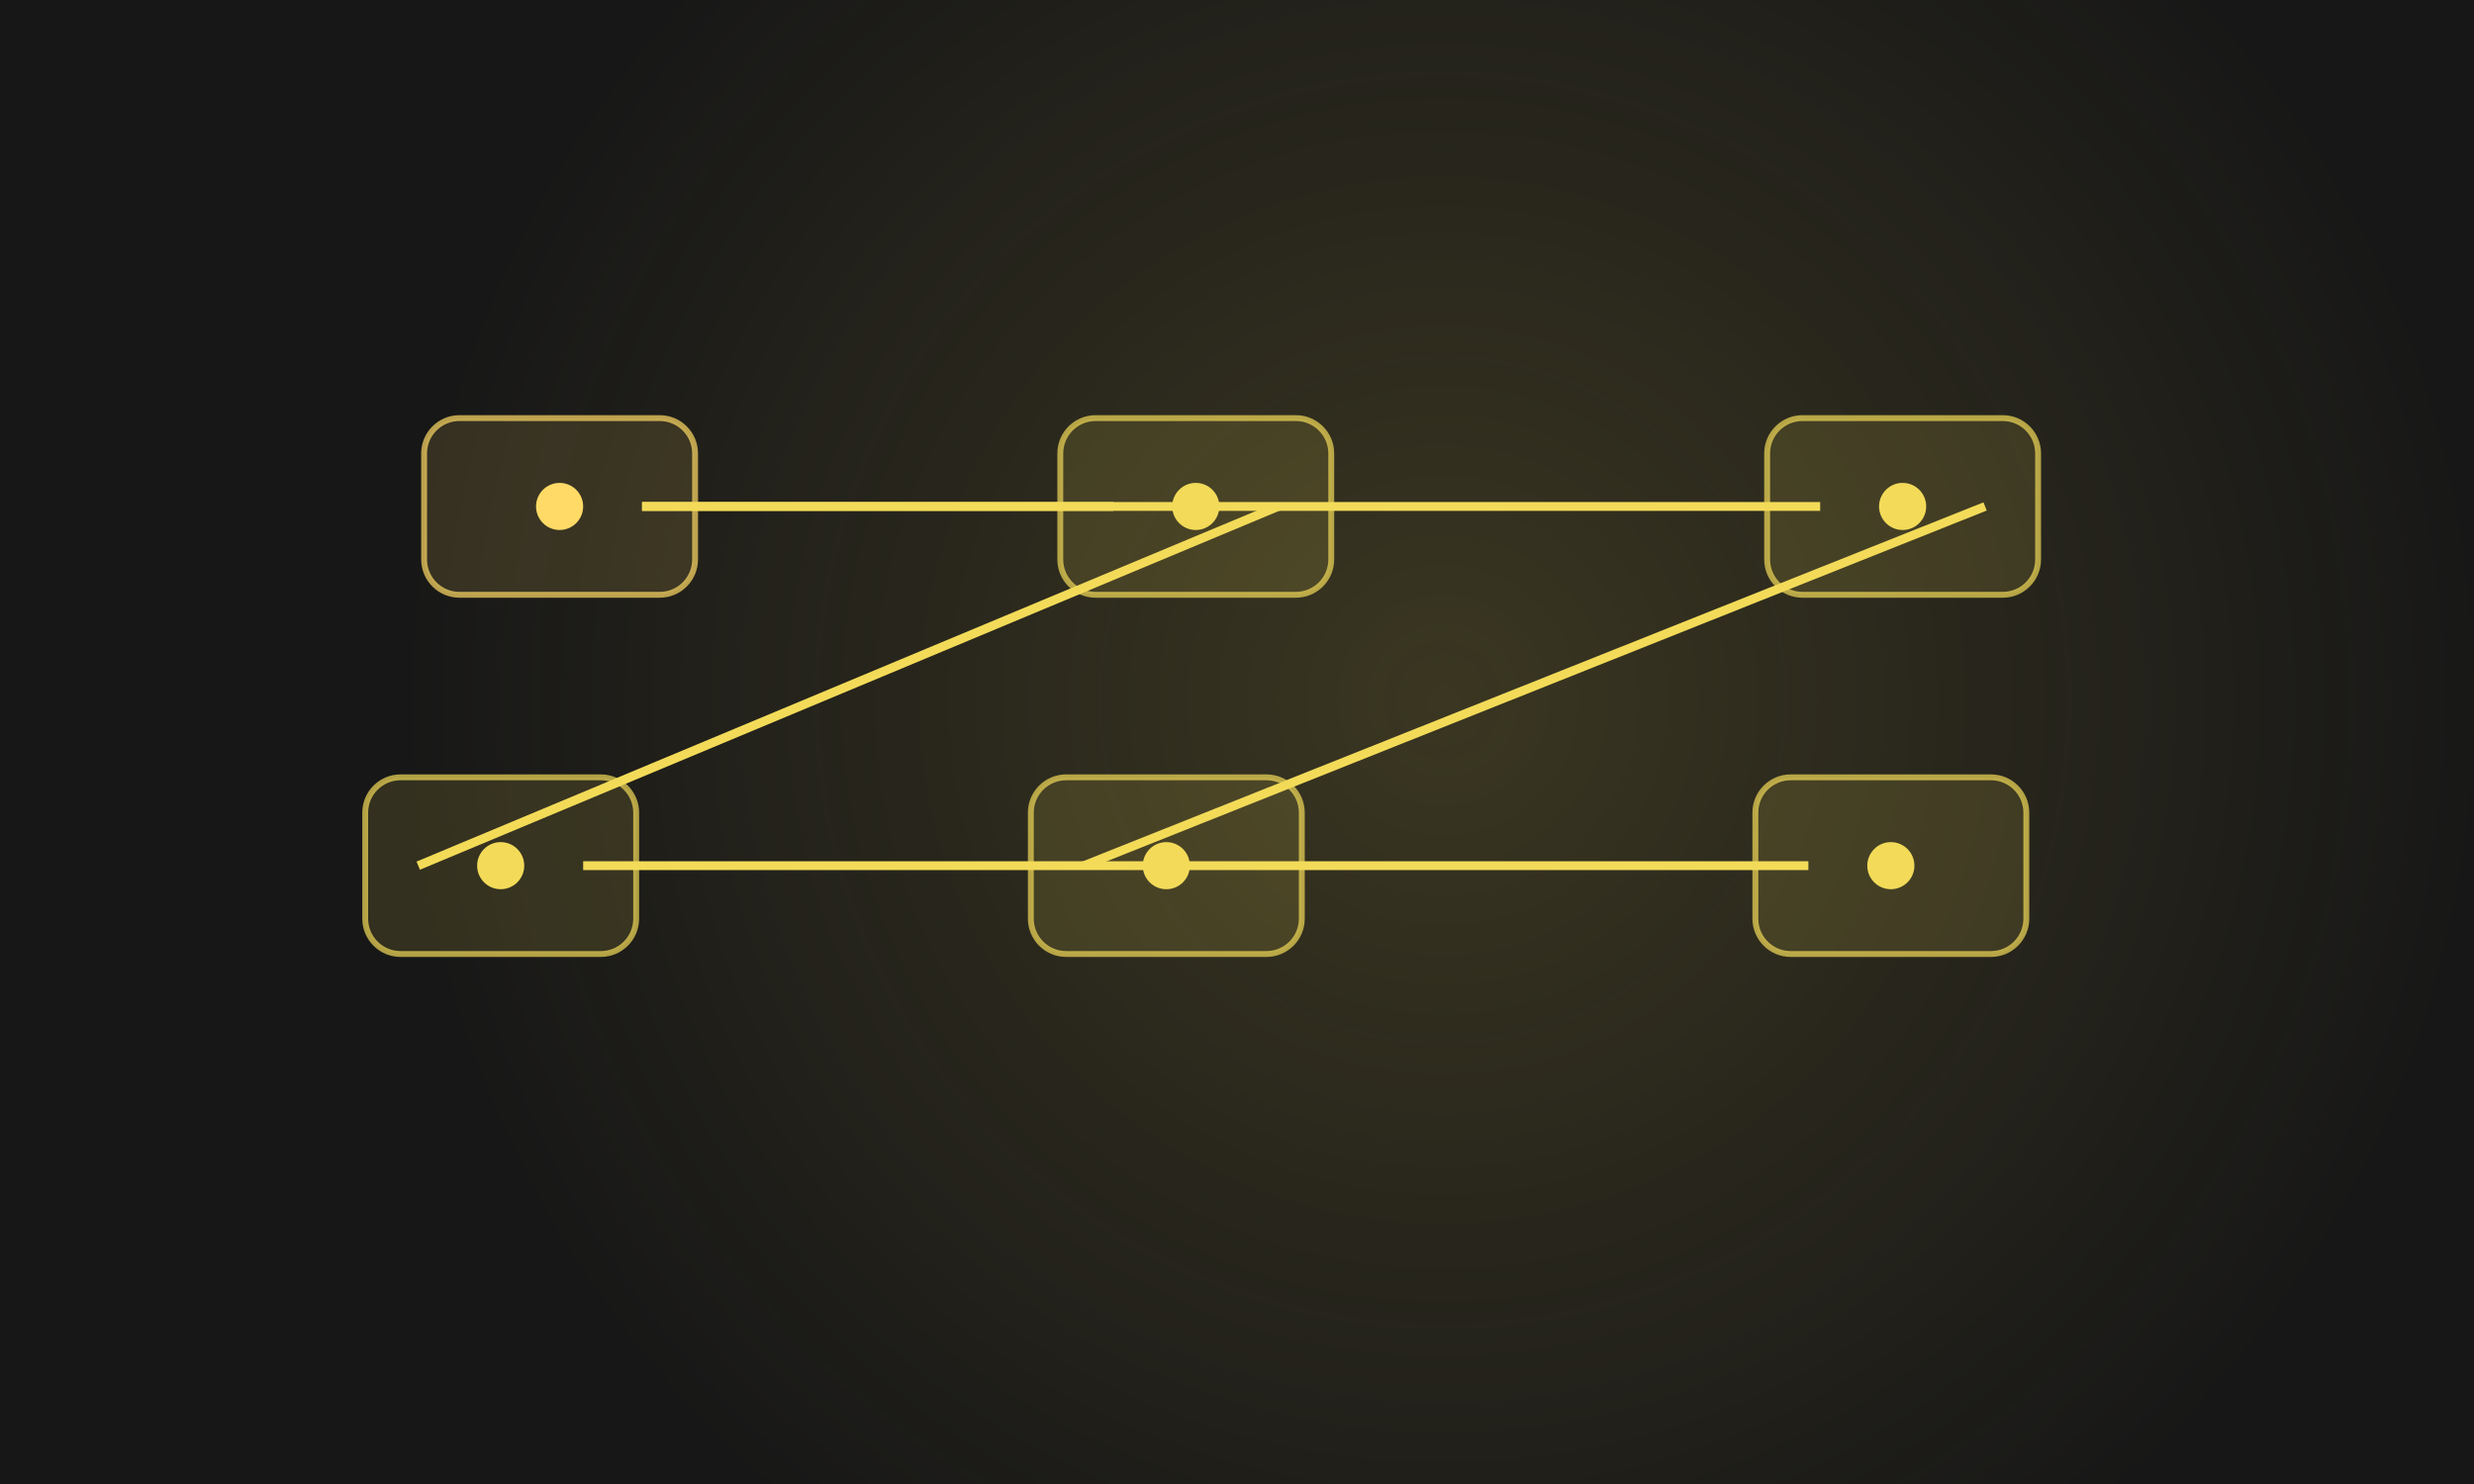
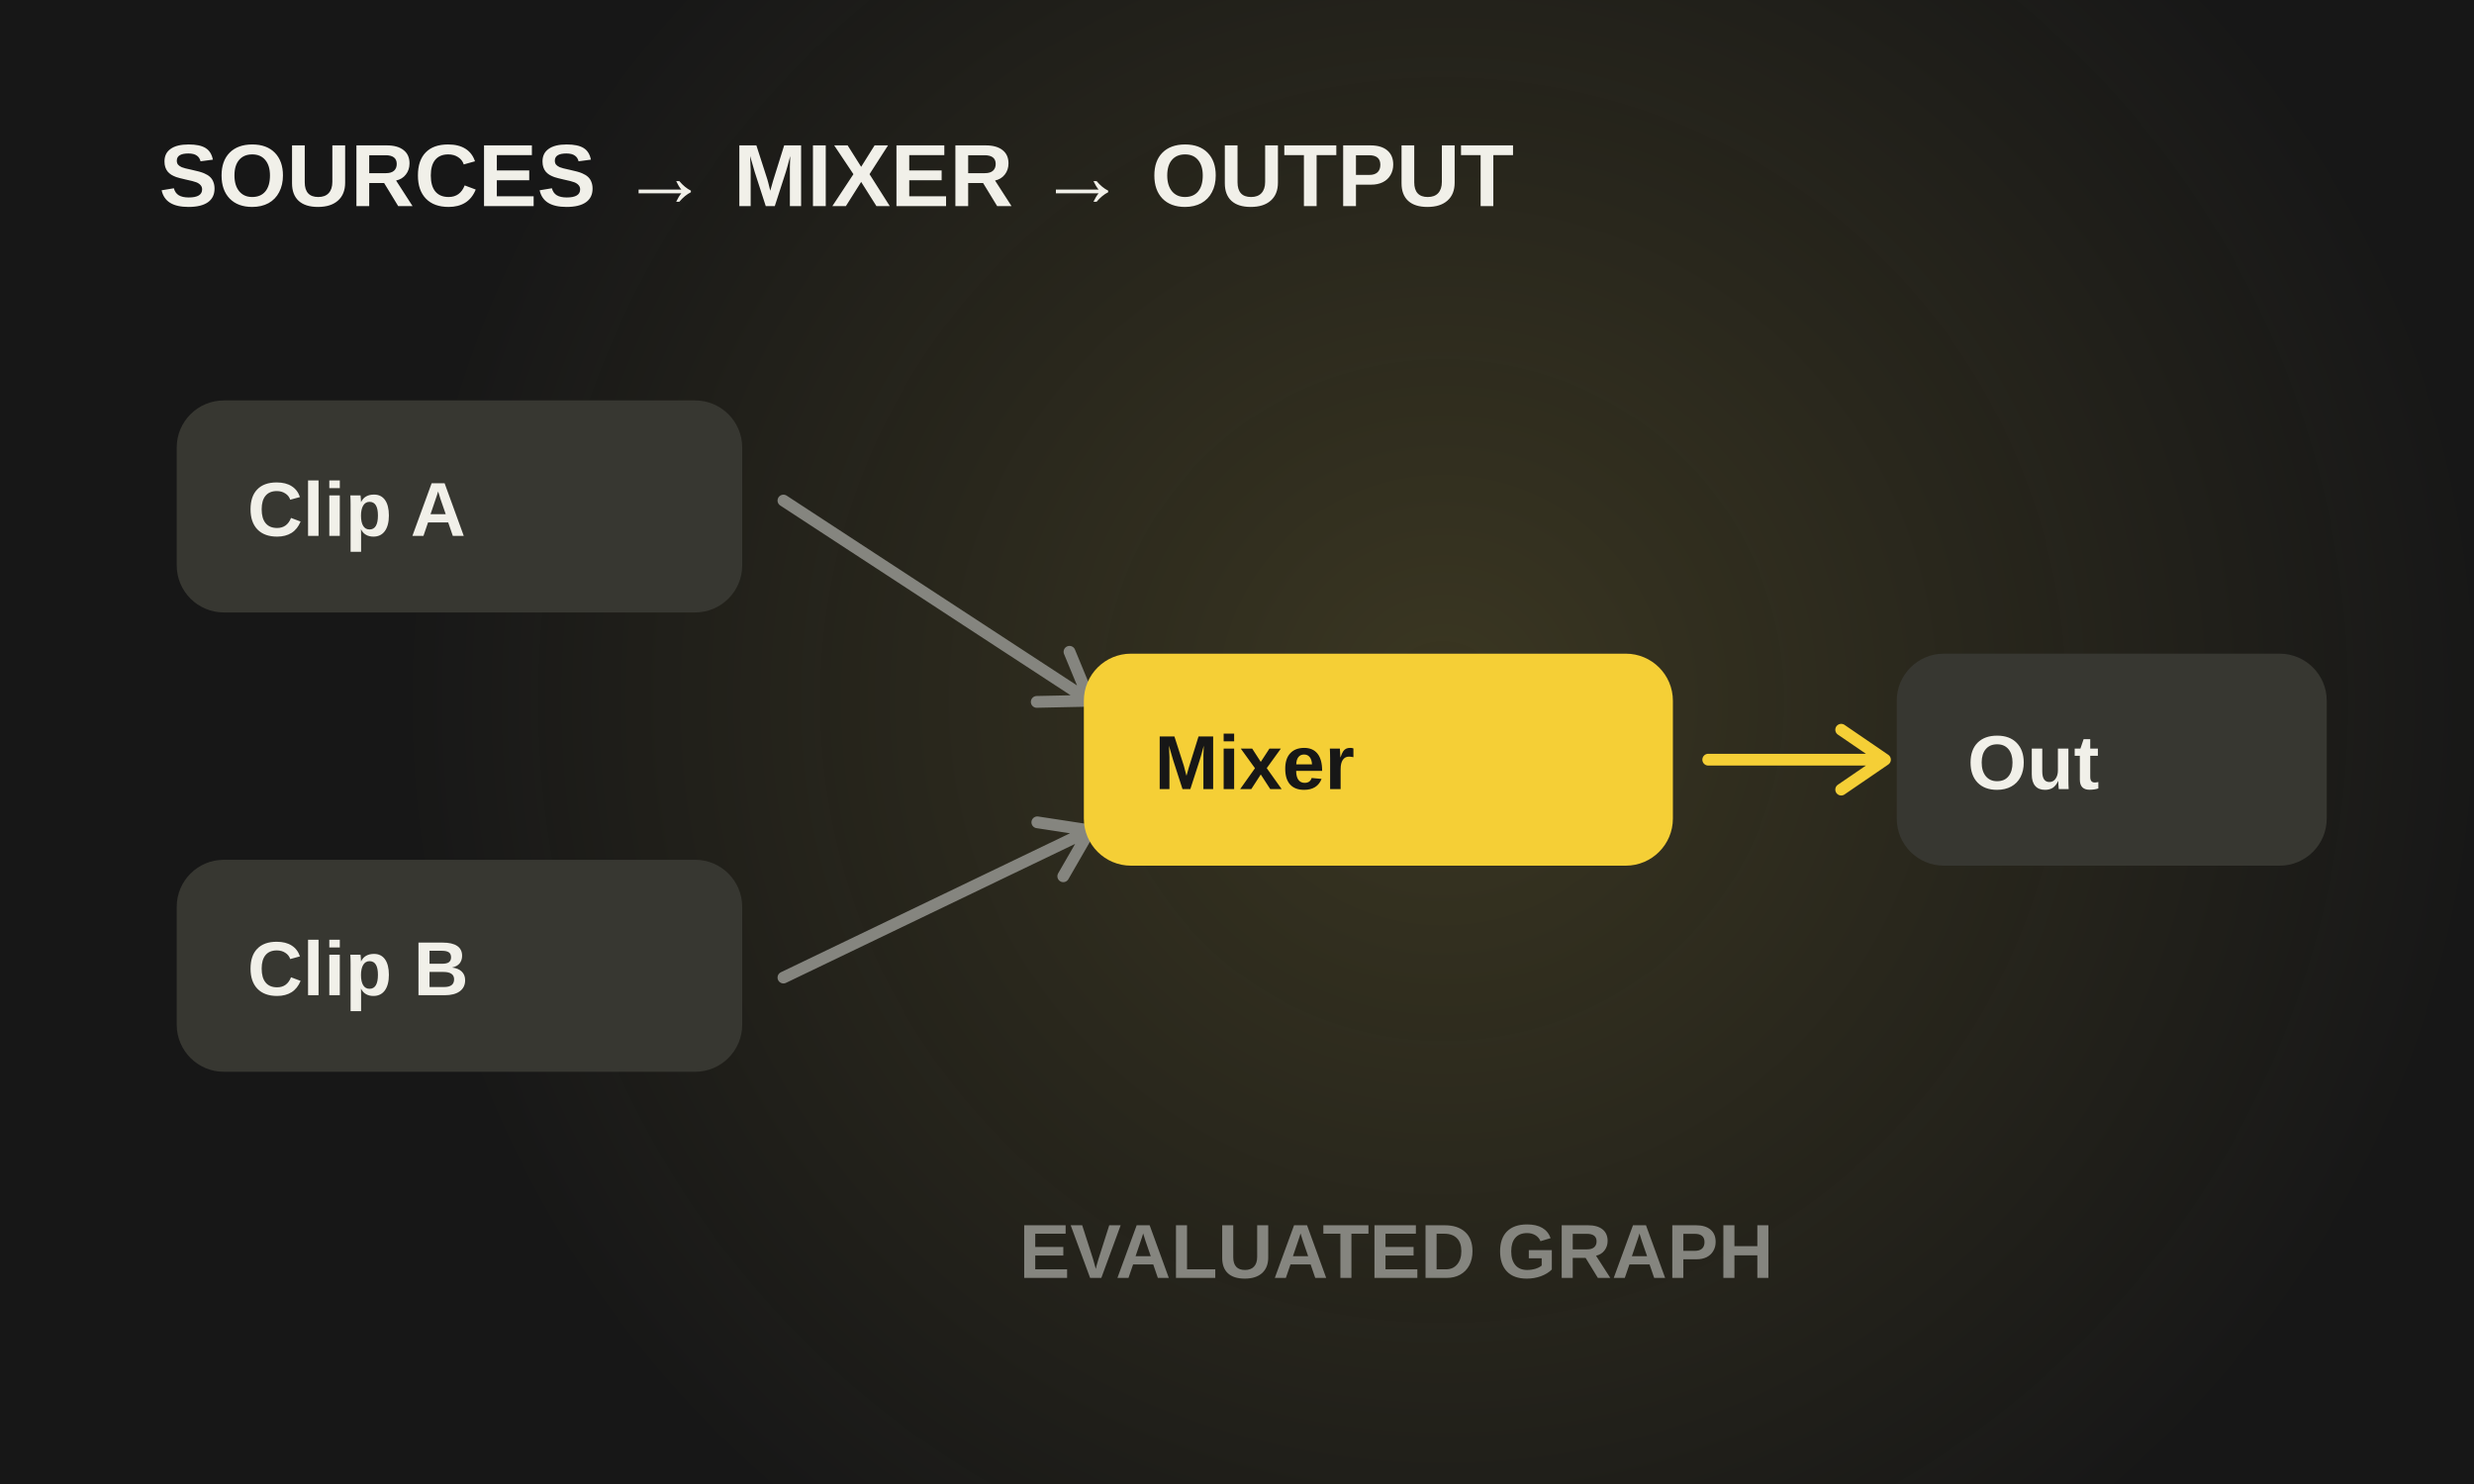
<svg xmlns="http://www.w3.org/2000/svg" class="article-cover" viewBox="0 0 420 252" role="img" aria-label="플레이어블 그래프 개념 도식">
  <defs>
    <radialGradient id="cover-playable-graph-glow">
      <stop stop-color="hsl(51 86% 65%)" stop-opacity=".16" />
      <stop offset="1" stop-color="hsl(51 86% 65%)" stop-opacity="0" />
    </radialGradient>
    <radialGradient id="cover-playable-graph-orb" cx="30%" cy="24%">
      <stop stop-color="#fff7d6" />
      <stop offset=".42" stop-color="hsl(51 86% 65%)" />
      <stop offset="1" stop-color="#46390d" />
    </radialGradient>
  </defs>
  <rect width="420" height="252" fill="#171717" />
  <circle cx="245" cy="119" r="175" fill="url(#cover-playable-graph-glow)" />
-   <rect x="72" y="71" width="46" height="30" rx="6" fill="#ffda66" fill-opacity=".13" stroke="#ffda66" stroke-opacity=".7" />
-   <circle cx="95" cy="86" r="4" fill="#ffda66" />
-   <path d="M109 86L189 86" stroke="hsl(51 86% 65%)" stroke-width="1.5" fill="none" />
-   <rect x="180" y="71" width="46" height="30" rx="6" fill="hsl(51 86% 65%)" fill-opacity=".13" stroke="hsl(51 86% 65%)" stroke-opacity=".7" />
-   <circle cx="203" cy="86" r="4" fill="hsl(51 86% 65%)" />
-   <path d="M109 86L309 86" stroke="hsl(51 86% 65%)" stroke-width="1.5" fill="none" />
-   <rect x="300" y="71" width="46" height="30" rx="6" fill="hsl(51 86% 65%)" fill-opacity=".13" stroke="hsl(51 86% 65%)" stroke-opacity=".7" />
-   <circle cx="323" cy="86" r="4" fill="hsl(51 86% 65%)" />
-   <path d="M217 86L71 147" stroke="hsl(51 86% 65%)" stroke-width="1.5" fill="none" />
-   <rect x="62" y="132" width="46" height="30" rx="6" fill="hsl(51 86% 65%)" fill-opacity=".13" stroke="hsl(51 86% 65%)" stroke-opacity=".7" />
-   <circle cx="85" cy="147" r="4" fill="hsl(51 86% 65%)" />
-   <path d="M337 86L184 147" stroke="hsl(51 86% 65%)" stroke-width="1.5" fill="none" />
-   <rect x="175" y="132" width="46" height="30" rx="6" fill="hsl(51 86% 65%)" fill-opacity=".13" stroke="hsl(51 86% 65%)" stroke-opacity=".7" />
-   <circle cx="198" cy="147" r="4" fill="hsl(51 86% 65%)" />
-   <path d="M99 147L307 147" stroke="hsl(51 86% 65%)" stroke-width="1.5" fill="none" />
-   <rect x="298" y="132" width="46" height="30" rx="6" fill="hsl(51 86% 65%)" fill-opacity=".13" stroke="hsl(51 86% 65%)" stroke-opacity=".7" />
-   <circle cx="321" cy="147" r="4" fill="hsl(51 86% 65%)" />
+   <text x="27" y="35" fill="#f1f0e9" font-family="Wanted Sans,Arial,sans-serif" font-size="15" font-weight="600">SOURCES → MIXER → OUTPUT</text>
+   <rect x="30" y="68" width="96" height="36" rx="8" fill="#373731" />
+   <text x="42" y="91" fill="#f1f0e9" font-family="Wanted Sans,Arial,sans-serif" font-size="13" font-weight="600">Clip A</text>
+   <rect x="30" y="146" width="96" height="36" rx="8" fill="#373731" />
+   <text x="42" y="169" fill="#f1f0e9" font-family="Wanted Sans,Arial,sans-serif" font-size="13" font-weight="600">Clip B</text>
+   <path d="M133 85L185 119M176.002 119.188L185 119L181.564 110.682" fill="none" stroke="#85857f" stroke-width="2" stroke-linecap="round" stroke-linejoin="round" />
+   <path d="M133 166L185 141M180.507 148.798L185 141L176.104 139.639" fill="none" stroke="#85857f" stroke-width="2" stroke-linecap="round" stroke-linejoin="round" />
+   <rect x="184" y="111" width="100" height="36" rx="8" fill="#f5cf36" />
+   <text x="196" y="134" fill="#171717" font-family="Wanted Sans,Arial,sans-serif" font-size="13" font-weight="600">Mixer</text>
+   <path d="M290 129L320 129M312.572 134.082L320 129L312.572 123.918" fill="none" stroke="#f5cf36" stroke-width="2" stroke-linecap="round" stroke-linejoin="round" />
+   <rect x="322" y="111" width="73" height="36" rx="8" fill="#373731" />
+   <text x="334" y="134" fill="#f1f0e9" font-family="Wanted Sans,Arial,sans-serif" font-size="13" font-weight="600">Out</text>
+   <text x="173" y="217" fill="#85857f" font-family="Wanted Sans,Arial,sans-serif" font-size="13" font-weight="600">EVALUATED GRAPH</text>
</svg>
